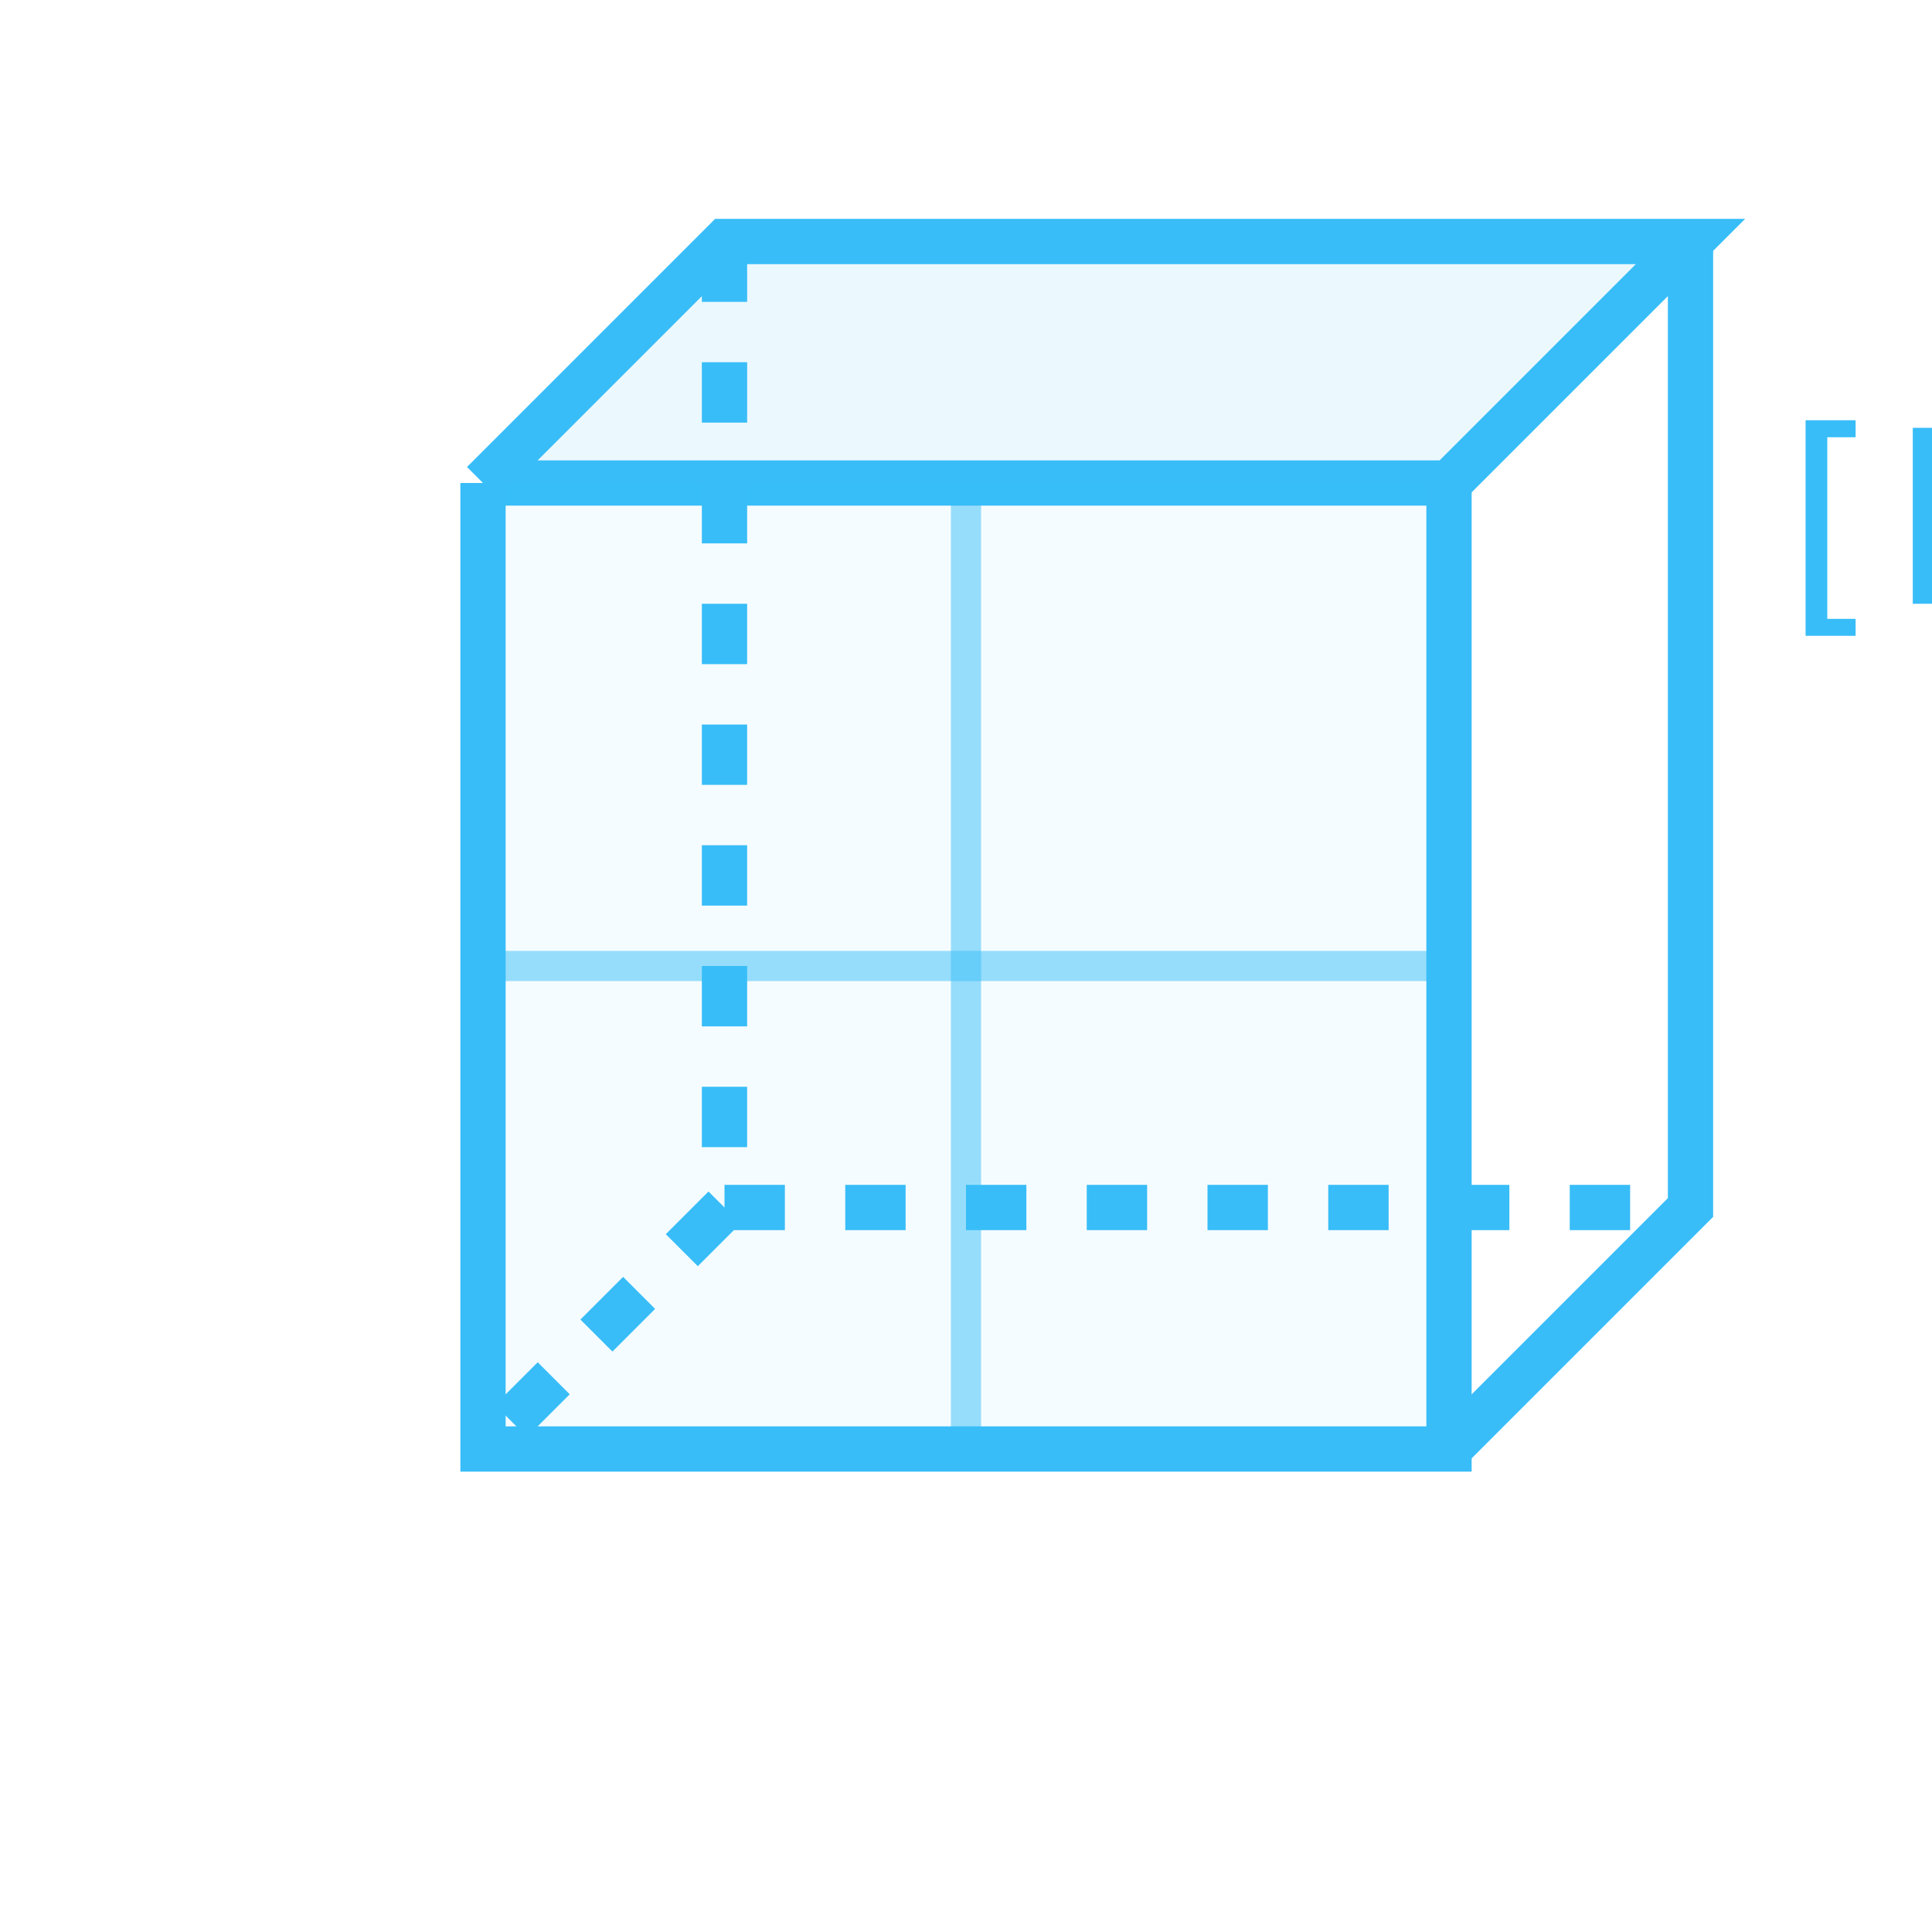
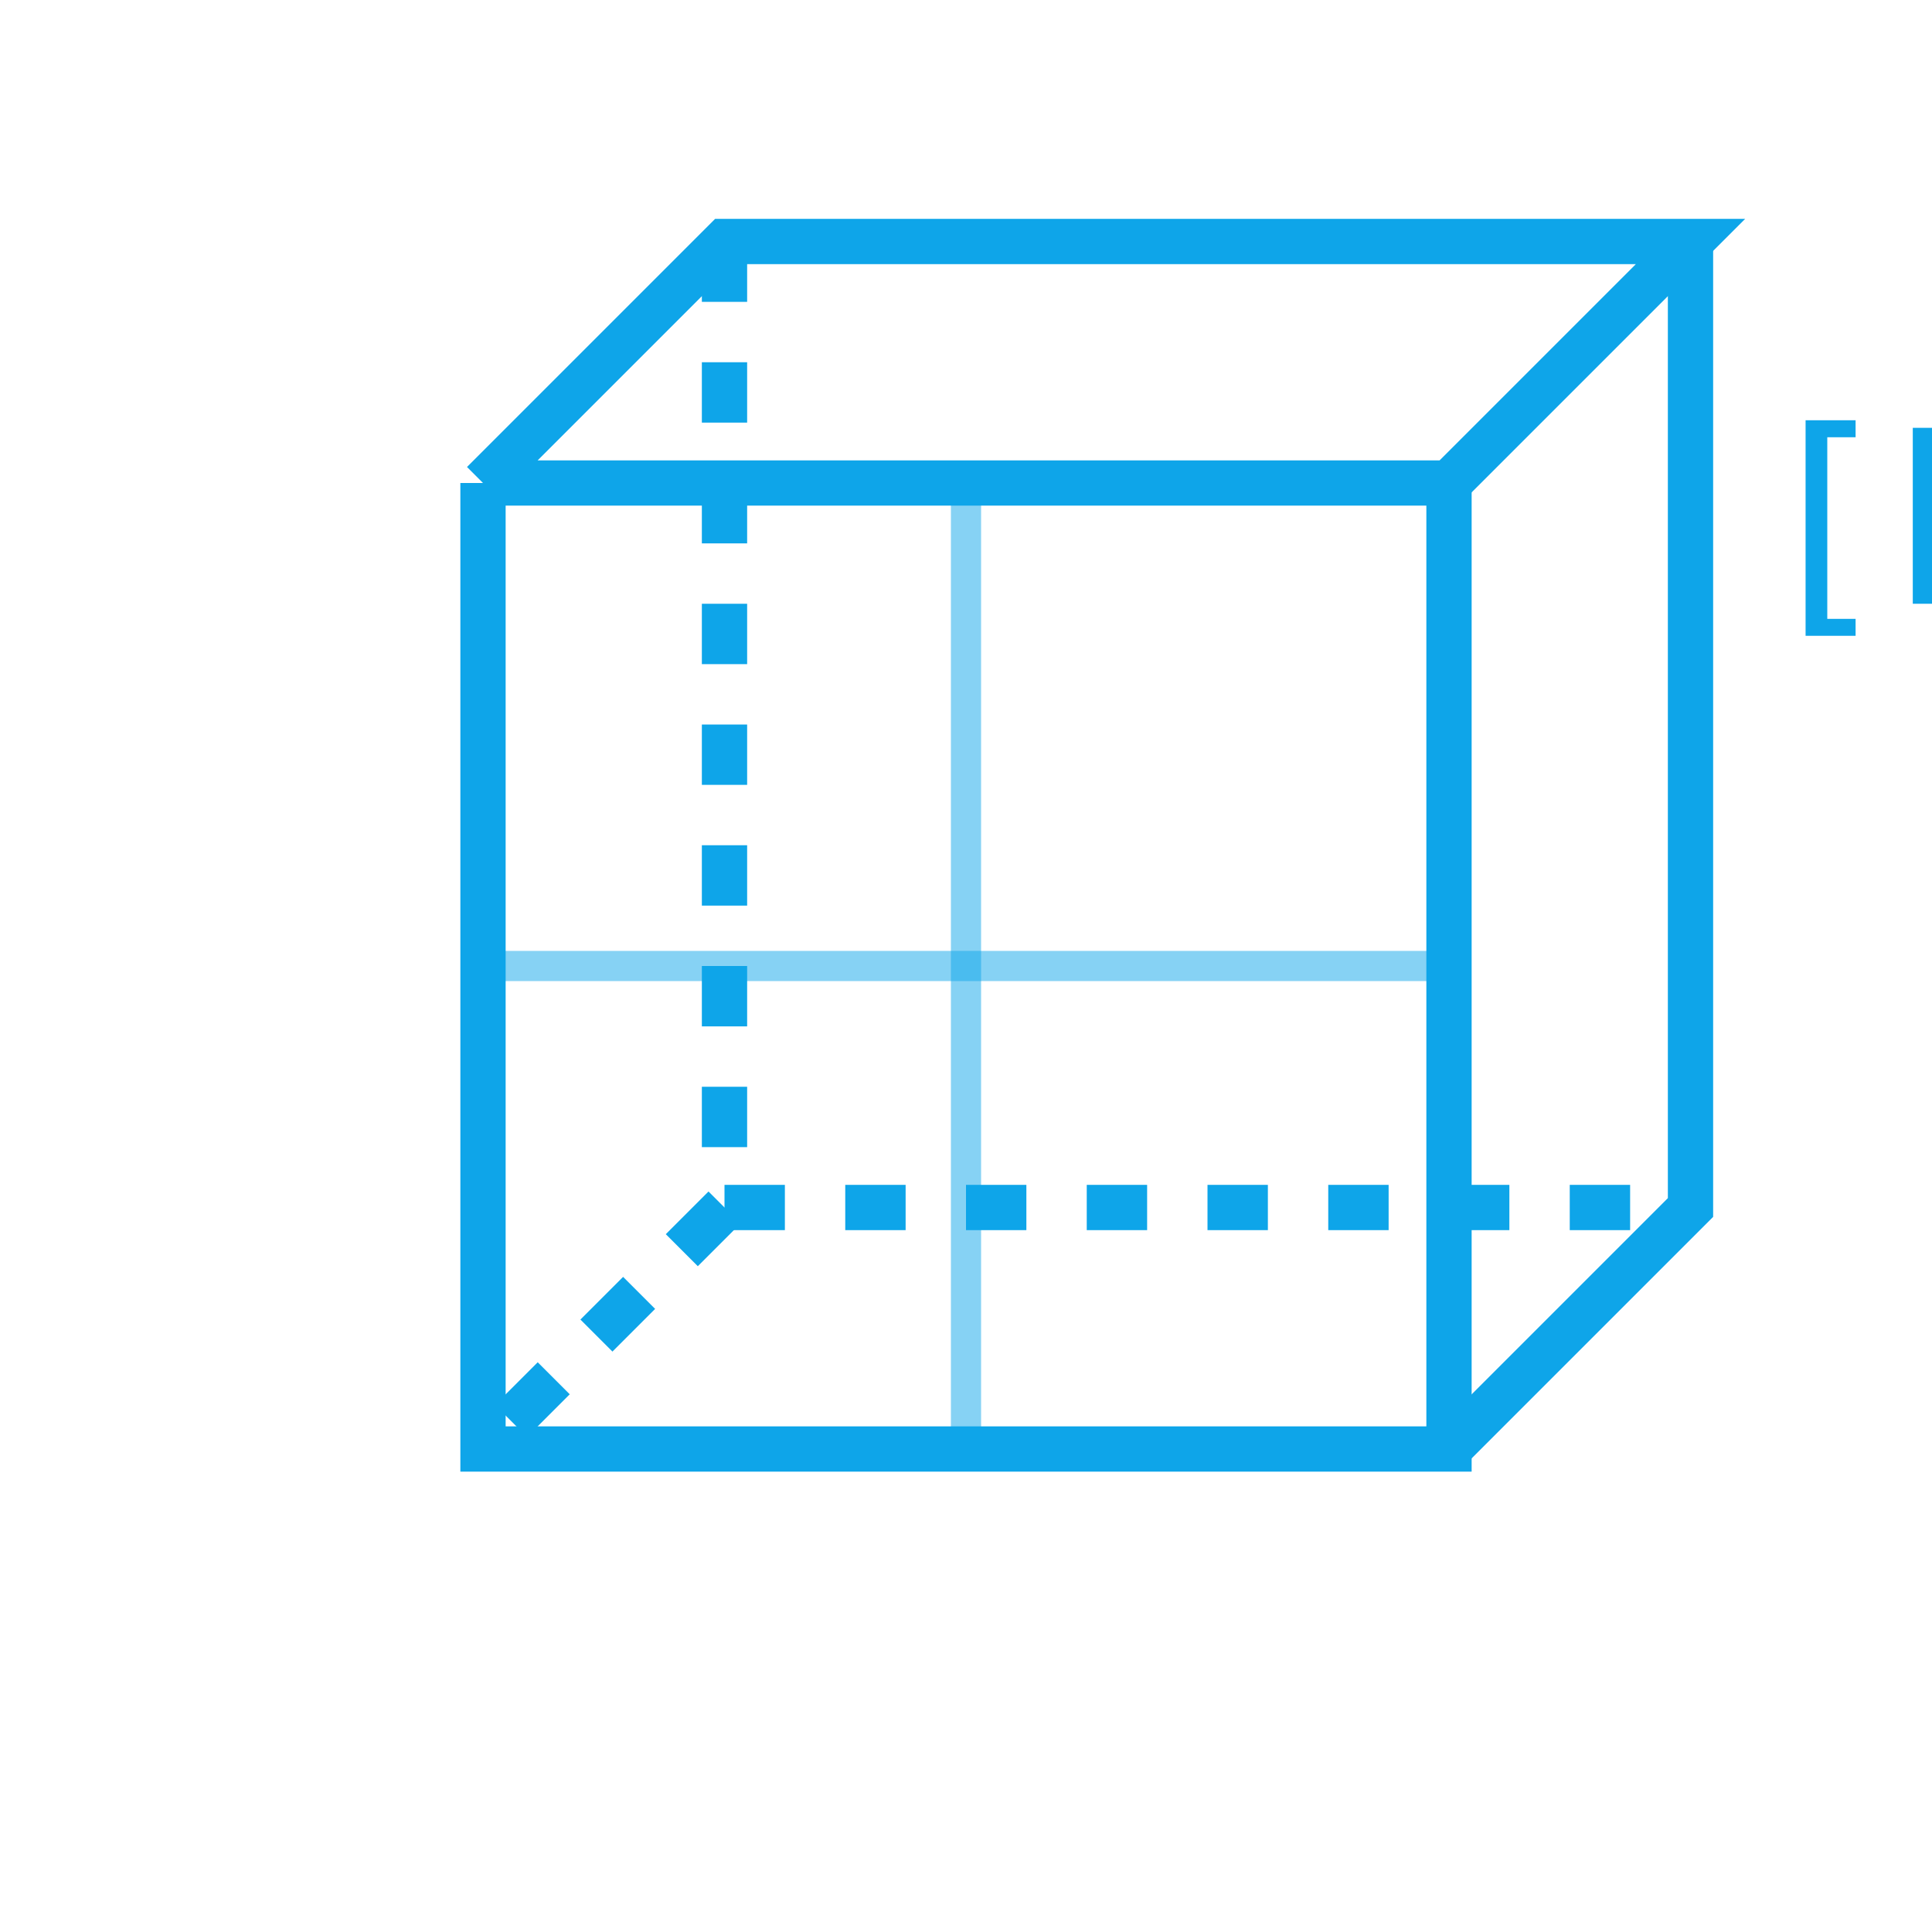
- <svg xmlns="http://www.w3.org/2000/svg" width="64" height="64" viewBox="0 0 64 64" fill="none">
-   <path d="M16 16 L48 16 L56 8 L24 8 L16 16" stroke="#38bdf8" stroke-width="1.5" fill="rgba(56, 189, 248, 0.1)" />
-   <path d="M16 16 L16 48 L48 48 L48 16" stroke="#38bdf8" stroke-width="1.5" fill="rgba(56, 189, 248, 0.05)" />
-   <path d="M48 48 L56 40 L56 8" stroke="#38bdf8" stroke-width="1.5" />
-   <path d="M24 8 L24 40 L16 48" stroke="#38bdf8" stroke-width="1.5" stroke-dasharray="2 2" />
-   <path d="M24 40 L56 40" stroke="#38bdf8" stroke-width="1.5" stroke-dasharray="2 2" />
-   <path d="M32 16 L32 48" stroke="#38bdf8" stroke-width="1" opacity="0.5" />
-   <path d="M16 32 L48 32" stroke="#38bdf8" stroke-width="1" opacity="0.5" />
-   <text x="58" y="20" fill="#38bdf8" font-family="monospace" font-size="8">[N,D]</text>
+ <svg xmlns="http://www.w3.org/2000/svg" width="100" height="100" viewBox="0 0 64 64" fill="none">
+   <path d="M16 16 L48 16 L56 8 L24 8 L16 16" stroke="#0EA5E9" stroke-width="1.5" fill="none" />
+   <path d="M16 16 L16 48 L48 48 L48 16" stroke="#0EA5E9" stroke-width="1.5" fill="none" />
+   <path d="M48 48 L56 40 L56 8" stroke="#0EA5E9" stroke-width="1.5" />
+   <path d="M24 8 L24 40 L16 48" stroke="#0EA5E9" stroke-width="1.5" stroke-dasharray="2 2" />
+   <path d="M24 40 L56 40" stroke="#0EA5E9" stroke-width="1.5" stroke-dasharray="2 2" />
+   <path d="M32 16 L32 48" stroke="#0EA5E9" stroke-width="1" opacity="0.5" />
+   <path d="M16 32 L48 32" stroke="#0EA5E9" stroke-width="1" opacity="0.5" />
+   <text x="58" y="20" fill="#0EA5E9" font-family="monospace" font-size="8">[N,D]</text>
</svg>
